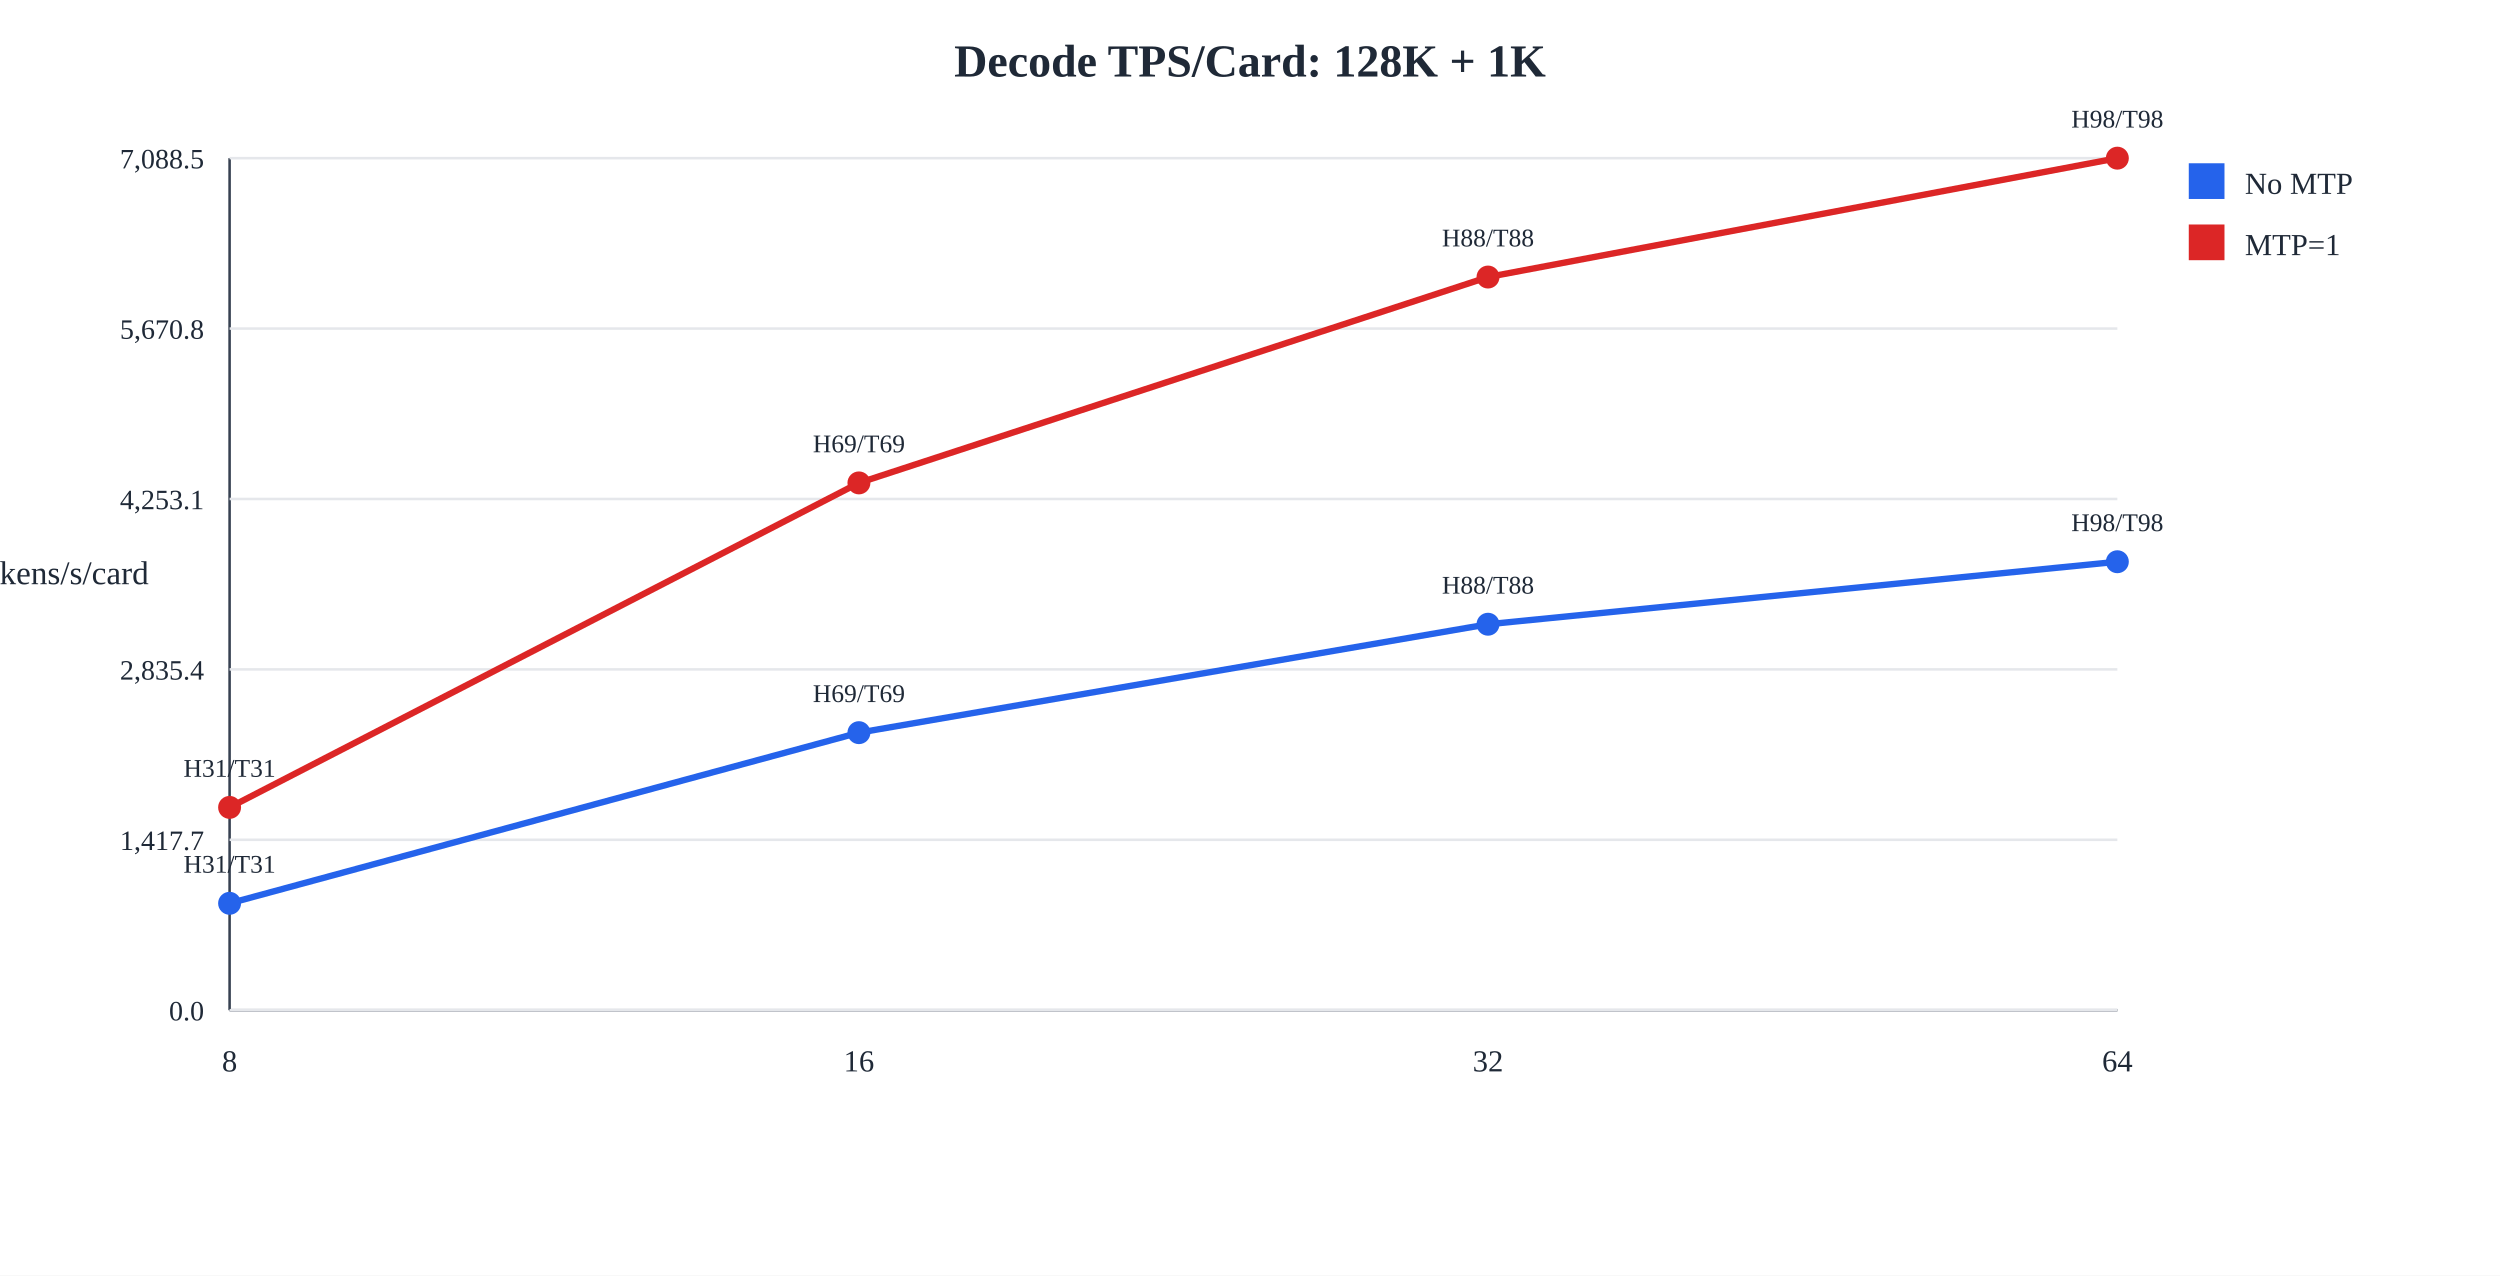
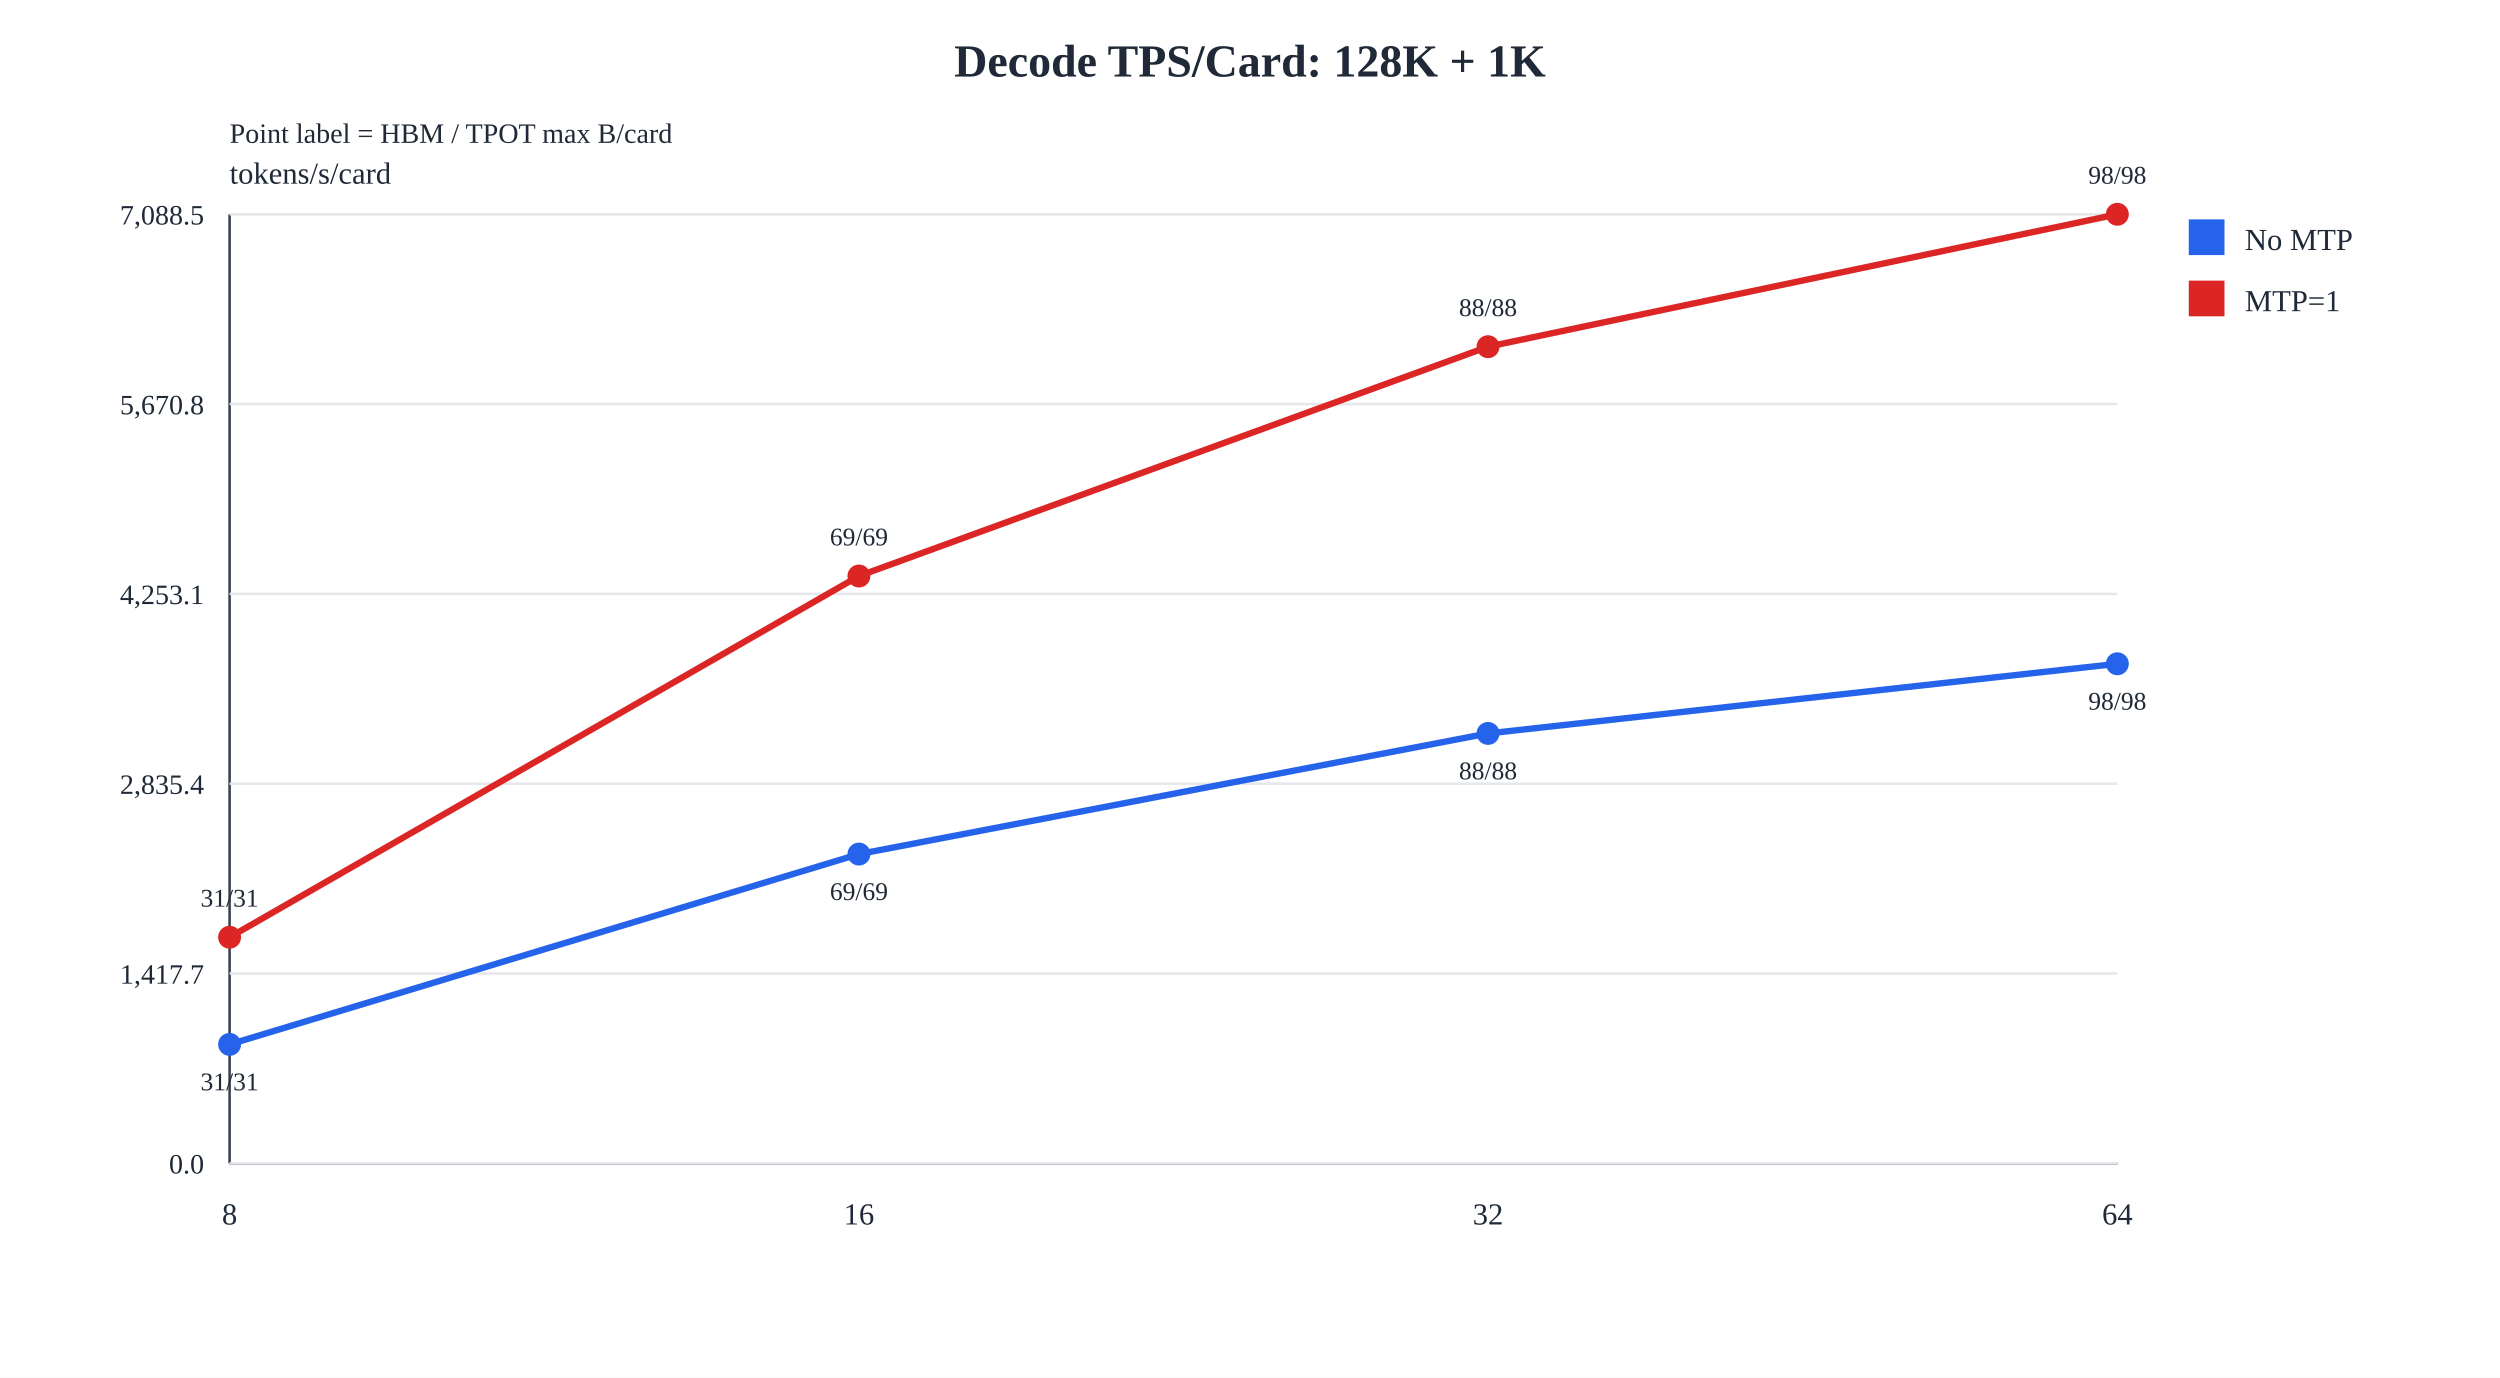
- <svg xmlns="http://www.w3.org/2000/svg" width="980" height="500" viewBox="0 0 980 500">
+ <svg xmlns="http://www.w3.org/2000/svg" width="980" height="540" viewBox="0 0 980 540">
  <rect width="100%" height="100%" fill="#ffffff" />
  <text x="490.0" y="30.0" font-size="18" font-weight="700" text-anchor="middle" fill="#1f2937">Decode TPS/Card: 128K + 1K</text>
-   <text x="24.0" y="229.0" font-size="13" font-weight="400" text-anchor="middle" fill="#1f2937">tokens/s/card</text>
-   <line x1="90" y1="62" x2="90" y2="396" stroke="#374151" />
-   <line x1="90" y1="396" x2="830" y2="396" stroke="#374151" />
-   <line x1="90" y1="396.0" x2="830" y2="396.0" stroke="#e5e7eb" />
-   <text x="80.0" y="400.0" font-size="11" font-weight="400" text-anchor="end" fill="#1f2937">0.0</text>
-   <line x1="90" y1="329.2" x2="830" y2="329.2" stroke="#e5e7eb" />
-   <text x="80.0" y="333.2" font-size="11" font-weight="400" text-anchor="end" fill="#1f2937">1,417.7</text>
-   <line x1="90" y1="262.4" x2="830" y2="262.4" stroke="#e5e7eb" />
-   <text x="80.0" y="266.4" font-size="11" font-weight="400" text-anchor="end" fill="#1f2937">2,835.4</text>
-   <line x1="90" y1="195.6" x2="830" y2="195.6" stroke="#e5e7eb" />
-   <text x="80.0" y="199.6" font-size="11" font-weight="400" text-anchor="end" fill="#1f2937">4,253.1</text>
-   <line x1="90" y1="128.8" x2="830" y2="128.8" stroke="#e5e7eb" />
-   <text x="80.0" y="132.8" font-size="11" font-weight="400" text-anchor="end" fill="#1f2937">5,670.8</text>
-   <line x1="90" y1="62.0" x2="830" y2="62.0" stroke="#e5e7eb" />
-   <text x="80.0" y="66.0" font-size="11" font-weight="400" text-anchor="end" fill="#1f2937">7,088.5</text>
-   <text x="90.0" y="420.0" font-size="12" font-weight="400" text-anchor="middle" fill="#1f2937">8</text>
-   <text x="336.7" y="420.0" font-size="12" font-weight="400" text-anchor="middle" fill="#1f2937">16</text>
-   <text x="583.3" y="420.0" font-size="12" font-weight="400" text-anchor="middle" fill="#1f2937">32</text>
-   <text x="830.0" y="420.0" font-size="12" font-weight="400" text-anchor="middle" fill="#1f2937">64</text>
-   <polyline points="90.0,354.1 336.7,287.2 583.3,244.7 830.0,220.2" fill="none" stroke="#2563eb" stroke-width="2.5" />
-   <circle cx="90.0" cy="354.1" r="4.5" fill="#2563eb" />
-   <text x="90.0" y="342.1" font-size="10" font-weight="400" text-anchor="middle" fill="#1f2937">H31/T31</text>
-   <circle cx="336.7" cy="287.2" r="4.5" fill="#2563eb" />
-   <text x="336.7" y="275.2" font-size="10" font-weight="400" text-anchor="middle" fill="#1f2937">H69/T69</text>
-   <circle cx="583.3" cy="244.7" r="4.5" fill="#2563eb" />
-   <text x="583.3" y="232.7" font-size="10" font-weight="400" text-anchor="middle" fill="#1f2937">H88/T88</text>
-   <circle cx="830.0" cy="220.2" r="4.5" fill="#2563eb" />
-   <text x="830.0" y="208.2" font-size="10" font-weight="400" text-anchor="middle" fill="#1f2937">H98/T98</text>
-   <rect x="858" y="64" width="14" height="14" fill="#2563eb" />
-   <text x="880.0" y="76.0" font-size="12" font-weight="400" text-anchor="start" fill="#1f2937">No MTP</text>
-   <polyline points="90.0,316.5 336.7,189.3 583.3,108.6 830.0,62.0" fill="none" stroke="#dc2626" stroke-width="2.5" />
-   <circle cx="90.0" cy="316.5" r="4.5" fill="#dc2626" />
-   <text x="90.0" y="304.5" font-size="10" font-weight="400" text-anchor="middle" fill="#1f2937">H31/T31</text>
-   <circle cx="336.7" cy="189.3" r="4.5" fill="#dc2626" />
-   <text x="336.7" y="177.3" font-size="10" font-weight="400" text-anchor="middle" fill="#1f2937">H69/T69</text>
-   <circle cx="583.3" cy="108.6" r="4.5" fill="#dc2626" />
-   <text x="583.3" y="96.6" font-size="10" font-weight="400" text-anchor="middle" fill="#1f2937">H88/T88</text>
-   <circle cx="830.0" cy="62.0" r="4.5" fill="#dc2626" />
-   <text x="830.0" y="50.0" font-size="10" font-weight="400" text-anchor="middle" fill="#1f2937">H98/T98</text>
-   <rect x="858" y="88" width="14" height="14" fill="#dc2626" />
-   <text x="880.0" y="100.0" font-size="12" font-weight="400" text-anchor="start" fill="#1f2937">MTP=1</text>
+   <text x="90.0" y="56.0" font-size="11" font-weight="400" text-anchor="start" fill="#1f2937">Point label = HBM / TPOT max B/card</text>
+   <text x="90.0" y="72.0" font-size="12" font-weight="400" text-anchor="start" fill="#1f2937">tokens/s/card</text>
+   <line x1="90" y1="84" x2="90" y2="456" stroke="#374151" />
+   <line x1="90" y1="456" x2="830" y2="456" stroke="#374151" />
+   <line x1="90" y1="456.0" x2="830" y2="456.0" stroke="#e5e7eb" />
+   <text x="80.0" y="460.0" font-size="11" font-weight="400" text-anchor="end" fill="#1f2937">0.0</text>
+   <line x1="90" y1="381.6" x2="830" y2="381.6" stroke="#e5e7eb" />
+   <text x="80.0" y="385.6" font-size="11" font-weight="400" text-anchor="end" fill="#1f2937">1,417.7</text>
+   <line x1="90" y1="307.2" x2="830" y2="307.2" stroke="#e5e7eb" />
+   <text x="80.0" y="311.2" font-size="11" font-weight="400" text-anchor="end" fill="#1f2937">2,835.4</text>
+   <line x1="90" y1="232.8" x2="830" y2="232.8" stroke="#e5e7eb" />
+   <text x="80.0" y="236.8" font-size="11" font-weight="400" text-anchor="end" fill="#1f2937">4,253.1</text>
+   <line x1="90" y1="158.4" x2="830" y2="158.4" stroke="#e5e7eb" />
+   <text x="80.0" y="162.4" font-size="11" font-weight="400" text-anchor="end" fill="#1f2937">5,670.8</text>
+   <line x1="90" y1="84.0" x2="830" y2="84.0" stroke="#e5e7eb" />
+   <text x="80.0" y="88.0" font-size="11" font-weight="400" text-anchor="end" fill="#1f2937">7,088.5</text>
+   <text x="90.0" y="480.0" font-size="12" font-weight="400" text-anchor="middle" fill="#1f2937">8</text>
+   <text x="336.7" y="480.0" font-size="12" font-weight="400" text-anchor="middle" fill="#1f2937">16</text>
+   <text x="583.3" y="480.0" font-size="12" font-weight="400" text-anchor="middle" fill="#1f2937">32</text>
+   <text x="830.0" y="480.0" font-size="12" font-weight="400" text-anchor="middle" fill="#1f2937">64</text>
+   <polyline points="90.0,409.4 336.7,334.8 583.3,287.5 830.0,260.2" fill="none" stroke="#2563eb" stroke-width="2.5" />
+   <circle cx="90.0" cy="409.4" r="4.5" fill="#2563eb" />
+   <text x="90.0" y="427.4" font-size="10" font-weight="400" text-anchor="middle" fill="#1f2937">31/31</text>
+   <circle cx="336.7" cy="334.8" r="4.5" fill="#2563eb" />
+   <text x="336.7" y="352.8" font-size="10" font-weight="400" text-anchor="middle" fill="#1f2937">69/69</text>
+   <circle cx="583.3" cy="287.5" r="4.5" fill="#2563eb" />
+   <text x="583.3" y="305.5" font-size="10" font-weight="400" text-anchor="middle" fill="#1f2937">88/88</text>
+   <circle cx="830.0" cy="260.2" r="4.5" fill="#2563eb" />
+   <text x="830.0" y="278.2" font-size="10" font-weight="400" text-anchor="middle" fill="#1f2937">98/98</text>
+   <rect x="858" y="86" width="14" height="14" fill="#2563eb" />
+   <text x="880.0" y="98.0" font-size="12" font-weight="400" text-anchor="start" fill="#1f2937">No MTP</text>
+   <polyline points="90.0,367.4 336.7,225.8 583.3,135.9 830.0,84.0" fill="none" stroke="#dc2626" stroke-width="2.5" />
+   <circle cx="90.0" cy="367.4" r="4.5" fill="#dc2626" />
+   <text x="90.0" y="355.4" font-size="10" font-weight="400" text-anchor="middle" fill="#1f2937">31/31</text>
+   <circle cx="336.7" cy="225.8" r="4.5" fill="#dc2626" />
+   <text x="336.7" y="213.8" font-size="10" font-weight="400" text-anchor="middle" fill="#1f2937">69/69</text>
+   <circle cx="583.3" cy="135.9" r="4.5" fill="#dc2626" />
+   <text x="583.3" y="123.9" font-size="10" font-weight="400" text-anchor="middle" fill="#1f2937">88/88</text>
+   <circle cx="830.0" cy="84.0" r="4.5" fill="#dc2626" />
+   <text x="830.0" y="72.0" font-size="10" font-weight="400" text-anchor="middle" fill="#1f2937">98/98</text>
+   <rect x="858" y="110" width="14" height="14" fill="#dc2626" />
+   <text x="880.0" y="122.0" font-size="12" font-weight="400" text-anchor="start" fill="#1f2937">MTP=1</text>
</svg>
